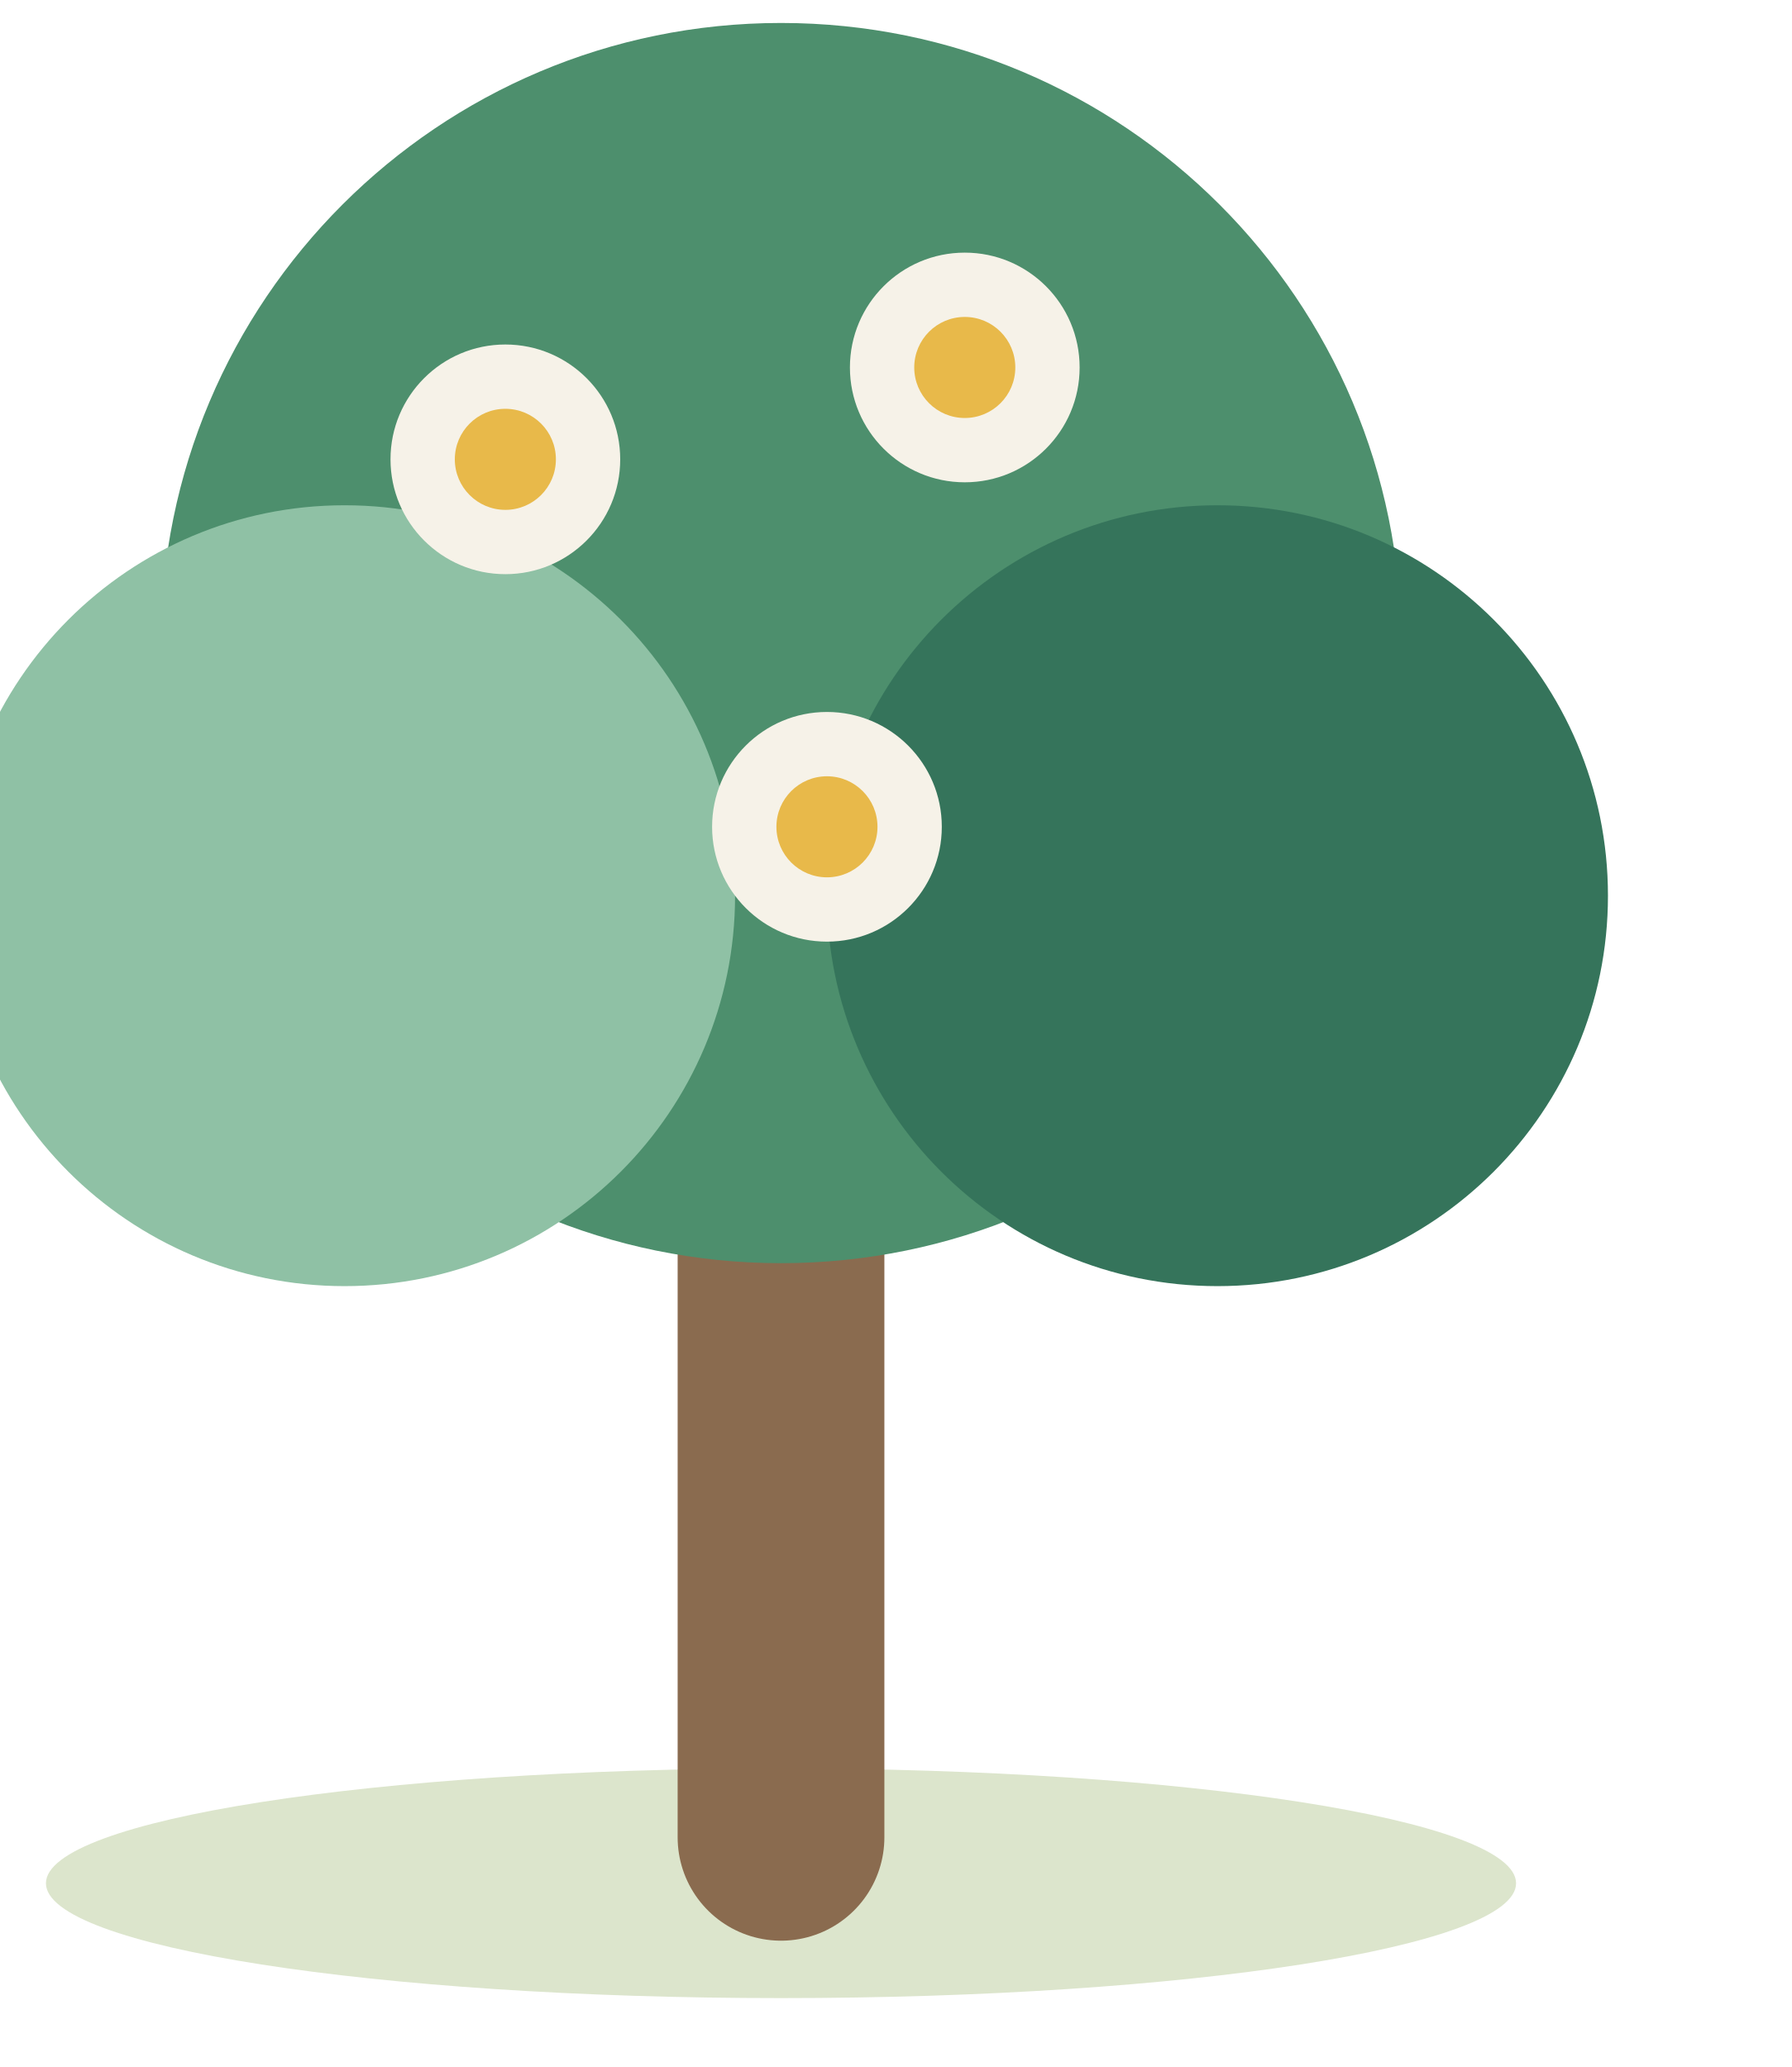
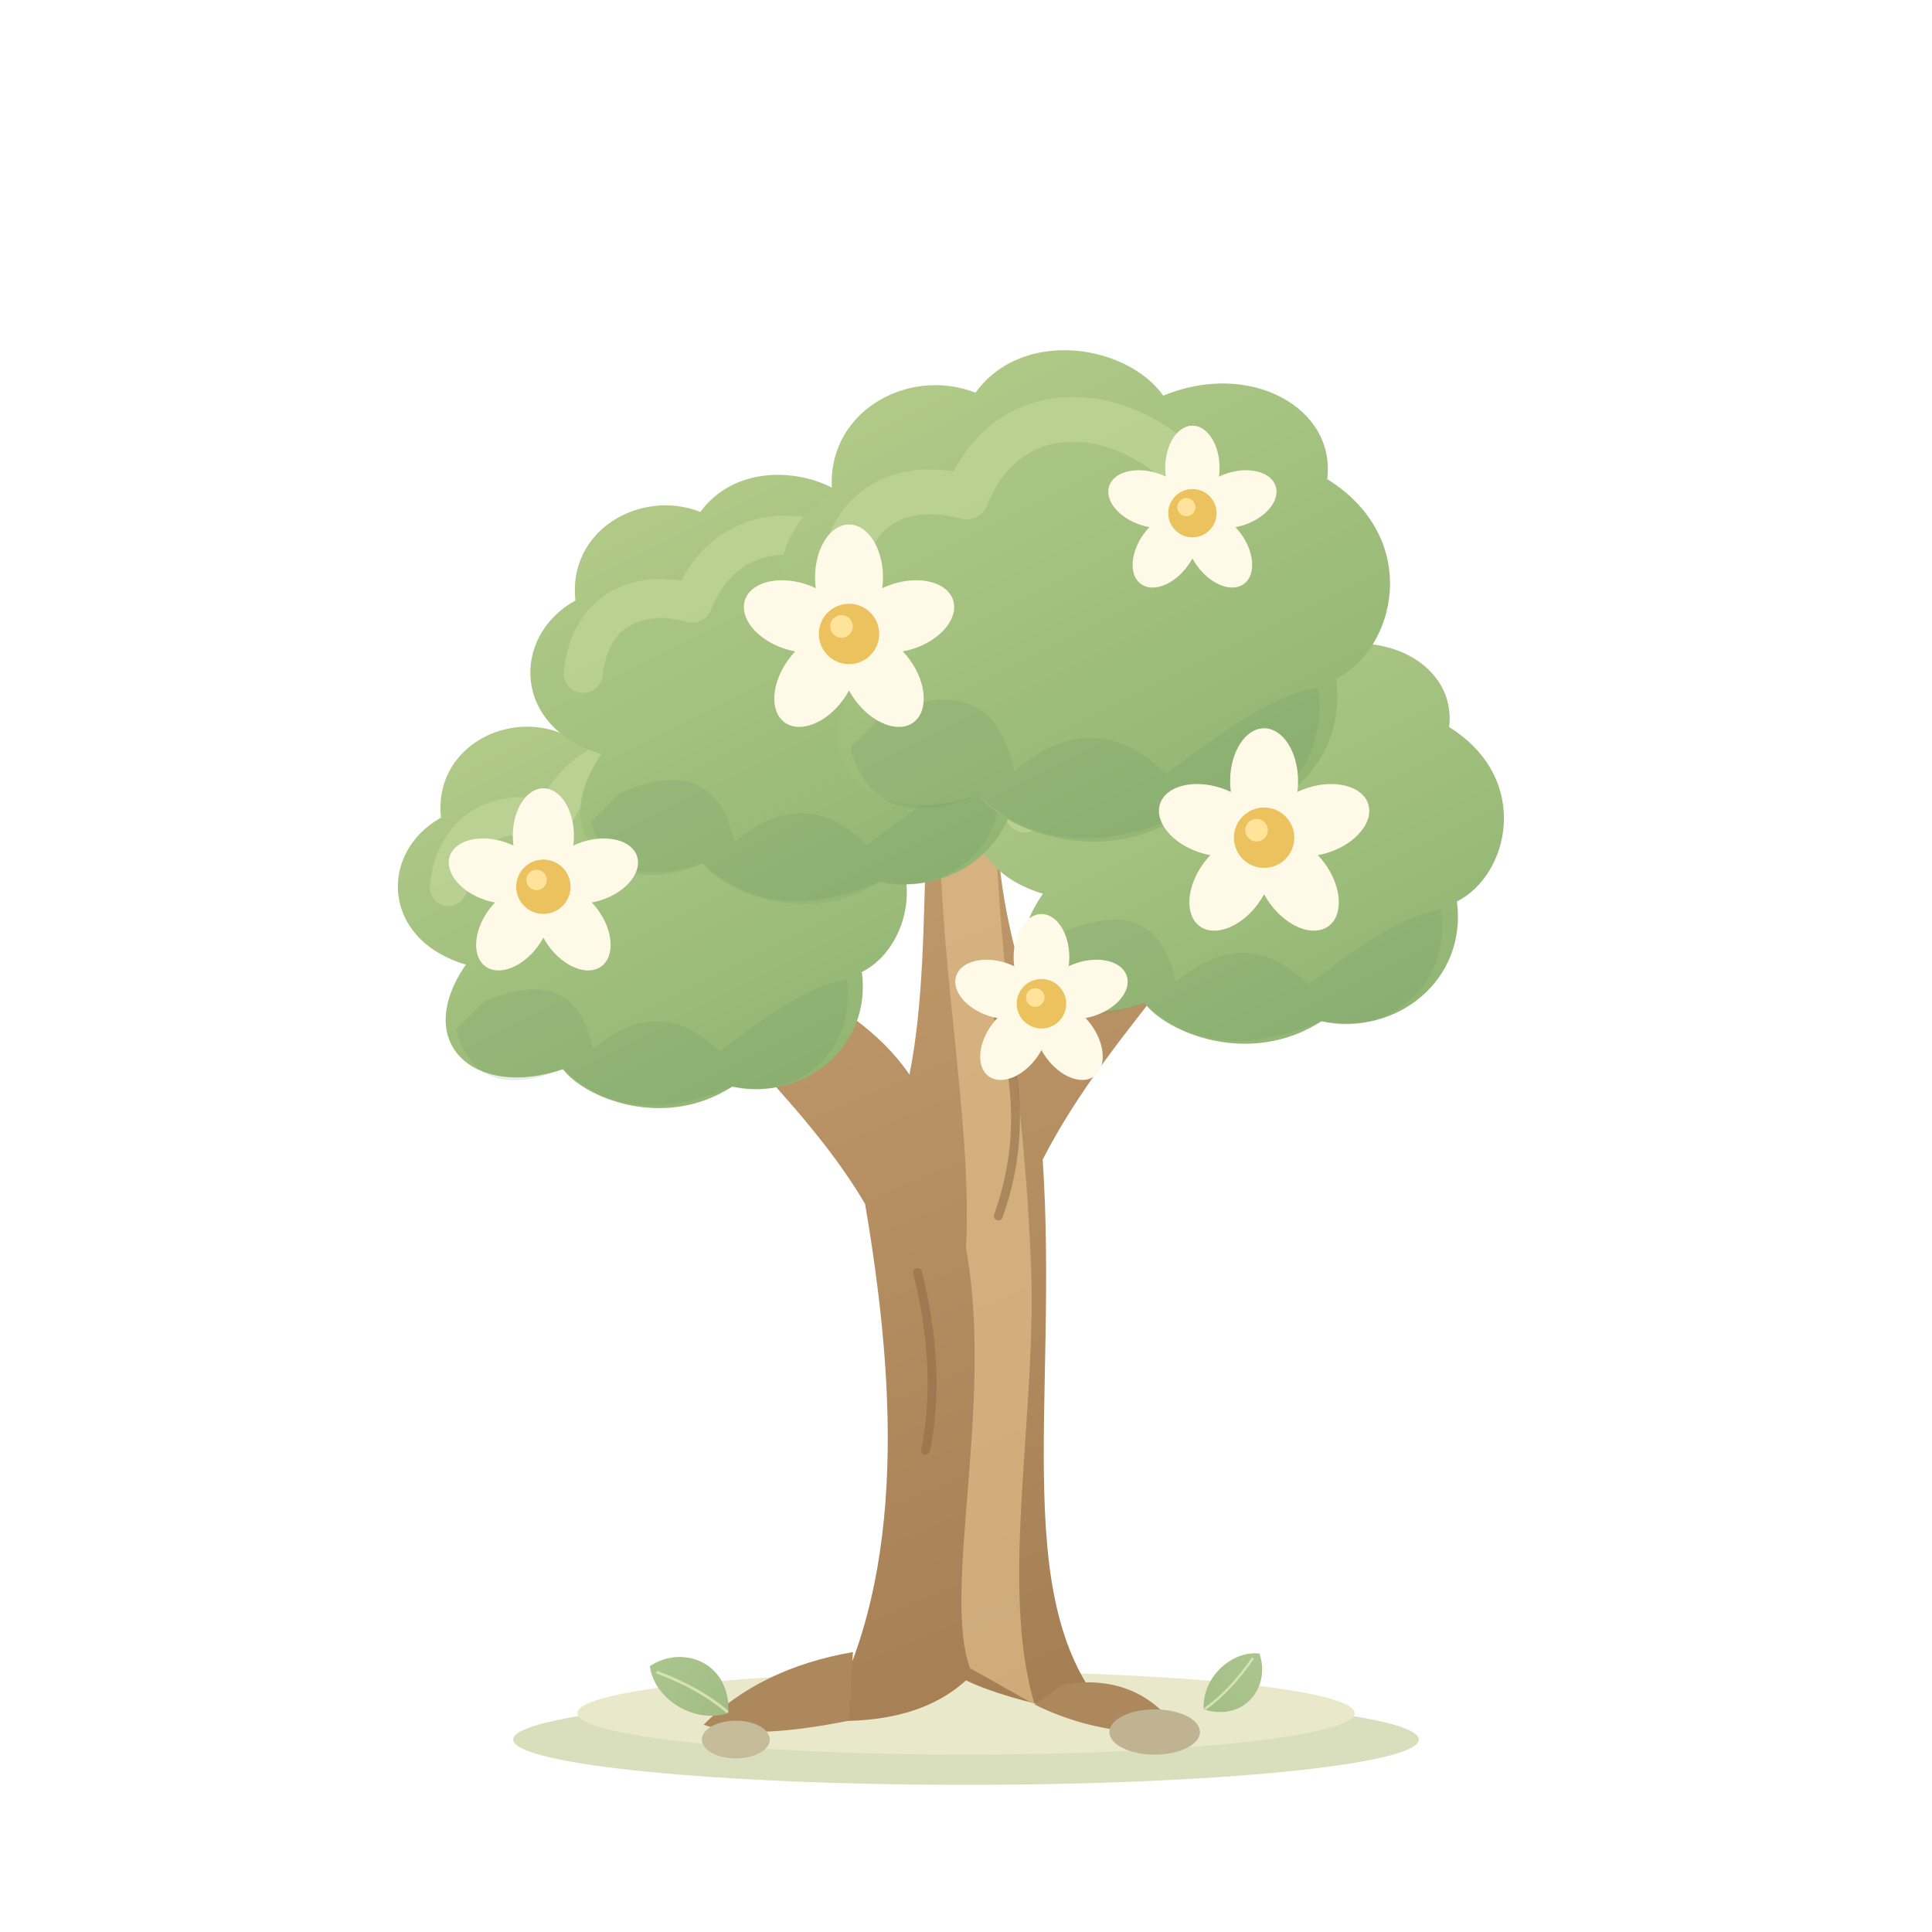
- <svg xmlns="http://www.w3.org/2000/svg" viewBox="26 22 78 90" role="img" aria-label="班级树:花开">
-   <ellipse cx="60" cy="104" rx="32" ry="5" fill="#DCE5CC" />
-   <path d="M60 102 V70" stroke="#8A6B4F" stroke-width="9" stroke-linecap="round" />
-   <circle cx="60" cy="50" r="27" fill="#4D8F6D" />
-   <circle cx="41" cy="61" r="17" fill="#8FC1A5" />
-   <circle cx="79" cy="61" r="17" fill="#35745B" />
-   <g fill="#F6F2E8">
-     <circle cx="48" cy="42" r="5" />
-     <circle cx="68" cy="38" r="5" />
-     <circle cx="62" cy="58" r="5" />
+ <svg xmlns="http://www.w3.org/2000/svg" width="512" height="512" viewBox="0 0 512 512">
+   <defs>
+     <linearGradient id="paint-1" gradientUnits="userSpaceOnUse" x1="-75" y1="-260" x2="33" y2="0">
+       <stop offset="0" stop-color="#C7A171" />
+       <stop offset="1" stop-color="#A47D53" />
+     </linearGradient>
+     <linearGradient id="paint-2" gradientUnits="userSpaceOnUse" x1="-40" y1="-100" x2="45" y2="70">
+       <stop offset="0" stop-color="#B1CA88" />
+       <stop offset="1" stop-color="#91B573" />
+     </linearGradient>
+     <linearGradient id="paint-3" gradientUnits="userSpaceOnUse" x1="-40" y1="-100" x2="45" y2="70">
+       <stop offset="0" stop-color="#B1CA88" />
+       <stop offset="1" stop-color="#91B573" />
+     </linearGradient>
+     <linearGradient id="paint-4" gradientUnits="userSpaceOnUse" x1="-40" y1="-100" x2="45" y2="70">
+       <stop offset="0" stop-color="#B1CA88" />
+       <stop offset="1" stop-color="#91B573" />
+     </linearGradient>
+     <linearGradient id="paint-5" gradientUnits="userSpaceOnUse" x1="-40" y1="-100" x2="45" y2="70">
+       <stop offset="0" stop-color="#B1CA88" />
+       <stop offset="1" stop-color="#91B573" />
+     </linearGradient>
+     <linearGradient id="paint-6" gradientUnits="userSpaceOnUse" x1="0" y1="-100" x2="65" y2="90">
+       <stop offset="0" stop-color="#ACC68F" />
+       <stop offset="1" stop-color="#96B277" />
+     </linearGradient>
+     <linearGradient id="paint-7" gradientUnits="userSpaceOnUse" x1="0" y1="-100" x2="65" y2="90">
+       <stop offset="0" stop-color="#ACC68F" />
+       <stop offset="1" stop-color="#9BB77C" />
+     </linearGradient>
+   </defs>
+   <g id="ground" transform="translate(0 0) rotate(0) scale(1 1)">
+     <path d="M 136 461 C 136 454.373 189.726 449 256 449 C 322.274 449 376 454.373 376 461 C 376 467.627 322.274 473 256 473 C 189.726 473 136 467.627 136 461 Z" fill="#D9DFBD" />
+     <path d="M 153 454 C 153 447.925 199.115 443 256 443 C 312.885 443 359 447.925 359 454 C 359 460.075 312.885 465 256 465 C 199.115 465 153 460.075 153 454 Z" fill="#EAE8CB" />
  </g>
-   <g fill="#E8B94A">
-     <circle cx="48" cy="42" r="2.2" />
-     <circle cx="68" cy="38" r="2.2" />
-     <circle cx="62" cy="58" r="2.2" />
+   <g id="trunk" transform="translate(256 456) rotate(0) scale(1.07 1.07)">
+     <path id="trunk0--wood" d="M-35 0 C-14 -37 -18 -87 -25 -128 C-42 -157 -75 -182 -90 -208 L-78 -214 C-56 -184 -29 -182 -14 -160 C-7 -195 -14 -242 -2 -275 L13 -271 C2 -223 10 -198 16 -177 C32 -203 57 -217 70 -243 L82 -237 C66 -195 37 -174 19 -139 C23 -78 10 -27 37 0 Q10 -5 0 -10 Q-12 1 -35 0Z" fill="url(#paint-1)" />
+     <path opacity="0.73" d="M-5 -253 C-11 -204 2 -155 0 -117 C7 -79 -6 -32 1 -13 L17 -4 C8 -34 18 -78 16 -115 C14 -165 4 -204 8 -263Z" fill="#DEBC88" />
+     <path d="M-29 0 Q-54 5 -65 1 Q-51 -13 -28 -17 M24 -9 Q43 -12 53 3 Q33 4 17 -4Z" fill="#AD885C" />
+     <path opacity="0.6" d="M-12 -111 Q-6 -87 -10 -67 M7 -177 Q17 -150 8 -125" fill="none" stroke="#916D48" stroke-width="2.2" stroke-linecap="round" stroke-linejoin="round" />
+   </g>
+   <g id="canopy" transform="translate(0 0) rotate(0) scale(1 1)">
+     <g id="canopy0--crown-0" transform="translate(169 251) rotate(0) scale(0.66 0.66)">
+       <path d="M-69 7 C-103 -3 -104 -38 -79 -52 C-82 -79 -54 -95 -31 -86 C-15 -108 20 -102 32 -85 C61 -97 90 -81 87 -57 C119 -37 110 0 90 10 C94 40 67 62 38 56 C10 74 -22 60 -30 49 C-65 61 -91 39 -69 7Z" fill="url(#paint-2)" />
+       <path opacity="0.7" d="M-76 -24 C-73 -51 -52 -56 -34 -51 C-22 -82 11 -84 35 -64" fill="none" stroke="#C1D59A" stroke-width="15" stroke-linecap="round" stroke-linejoin="round" />
+       <path opacity="0.16" d="M-62 22 Q-25 6 -18 41 Q9 18 33 42 Q67 15 84 13 C88 47 58 62 38 56 Q-4 74 -30 49 Q-65 63 -73 33Z" fill="#608D62" />
+     </g>
+     <g id="canopy1--crown-1" transform="translate(324 232) rotate(0) scale(0.69 0.69)">
+       <path d="M-69 7 C-103 -3 -104 -38 -79 -52 C-82 -79 -54 -95 -31 -86 C-15 -108 20 -102 32 -85 C61 -97 90 -81 87 -57 C119 -37 110 0 90 10 C94 40 67 62 38 56 C10 74 -22 60 -30 49 C-65 61 -91 39 -69 7Z" fill="url(#paint-3)" />
+       <path opacity="0.7" d="M-76 -24 C-73 -51 -52 -56 -34 -51 C-22 -82 11 -84 35 -64" fill="none" stroke="#C1D59A" stroke-width="15" stroke-linecap="round" stroke-linejoin="round" />
+       <path opacity="0.16" d="M-62 22 Q-25 6 -18 41 Q9 18 33 42 Q67 15 84 13 C88 47 58 62 38 56 Q-4 74 -30 49 Q-65 63 -73 33Z" fill="#608D62" />
+     </g>
+     <g id="canopy2--crown-2" transform="translate(207 195) rotate(0) scale(0.69 0.69)">
+       <path d="M-69 7 C-103 -3 -104 -38 -79 -52 C-82 -79 -54 -95 -31 -86 C-15 -108 20 -102 32 -85 C61 -97 90 -81 87 -57 C119 -37 110 0 90 10 C94 40 67 62 38 56 C10 74 -22 60 -30 49 C-65 61 -91 39 -69 7Z" fill="url(#paint-4)" />
+       <path opacity="0.7" d="M-76 -24 C-73 -51 -52 -56 -34 -51 C-22 -82 11 -84 35 -64" fill="none" stroke="#C1D59A" stroke-width="15" stroke-linecap="round" stroke-linejoin="round" />
+       <path opacity="0.16" d="M-62 22 Q-25 6 -18 41 Q9 18 33 42 Q67 15 84 13 C88 47 58 62 38 56 Q-4 74 -30 49 Q-65 63 -73 33Z" fill="#608D62" />
+     </g>
+     <g id="canopy3--crown-3" transform="translate(283 172) rotate(0) scale(0.79 0.79)">
+       <path d="M-69 7 C-103 -3 -104 -38 -79 -52 C-82 -79 -54 -95 -31 -86 C-15 -108 20 -102 32 -85 C61 -97 90 -81 87 -57 C119 -37 110 0 90 10 C94 40 67 62 38 56 C10 74 -22 60 -30 49 C-65 61 -91 39 -69 7Z" fill="url(#paint-5)" />
+       <path opacity="0.7" d="M-76 -24 C-73 -51 -52 -56 -34 -51 C-22 -82 11 -84 35 -64" fill="none" stroke="#C1D59A" stroke-width="15" stroke-linecap="round" stroke-linejoin="round" />
+       <path opacity="0.16" d="M-62 22 Q-25 6 -18 41 Q9 18 33 42 Q67 15 84 13 C88 47 58 62 38 56 Q-4 74 -30 49 Q-65 63 -73 33Z" fill="#608D62" />
+     </g>
+   </g>
+   <g id="roots-details" transform="translate(0 0) rotate(0) scale(1 1)">
+     <path d="M 294 459 C 294 455.686 299.373 453 306 453 C 312.627 453 318 455.686 318 459 C 318 462.314 312.627 465 306 465 C 299.373 465 294 462.314 294 459 Z" fill="#C0B392" />
+     <path d="M 186 461 C 186 458.239 190.029 456 195 456 C 199.971 456 204 458.239 204 461 C 204 463.761 199.971 466 195 466 C 190.029 466 186 463.761 186 461 Z" fill="#C6BC9A" />
+     <g id="roots-details2--ground-leaf-a" transform="translate(193 454) rotate(-38) scale(0.29 0.29)">
+       <path d="M0 0 C-32 -12 -45 -53 -30 -78 C7 -75 30 -34 0 0Z" fill="url(#paint-6)" />
+       <path d="M0 -2 Q-7 -35 -28 -69" fill="none" stroke="#D6E2B5" stroke-width="2.5" stroke-linecap="round" stroke-linejoin="round" />
+     </g>
+     <g id="roots-details3--ground-leaf-b" transform="translate(319 453) rotate(66) scale(0.25 0.25)">
+       <path d="M0 0 C-32 -12 -45 -53 -30 -78 C7 -75 30 -34 0 0Z" fill="url(#paint-7)" />
+       <path d="M0 -2 Q-7 -35 -28 -69" fill="none" stroke="#D6E2B5" stroke-width="2.5" stroke-linecap="round" stroke-linejoin="round" />
+     </g>
+   </g>
+   <g id="flowers" transform="translate(0 0) rotate(0) scale(1 1)">
+     <g id="flowers0--bloom-0" transform="translate(144 235) rotate(0) scale(0.9 0.9)">
+       <g transform="translate(0 0) rotate(0) scale(1 1)">
+         <path d="M -9 -15 C -9 -22.732 -4.971 -29 0 -29 C 4.971 -29 9 -22.732 9 -15 C 9 -7.268 4.971 -1 0 -1 C -4.971 -1 -9 -7.268 -9 -15 Z" fill="#FFFAE8" />
+       </g>
+       <g transform="translate(0 0) rotate(72) scale(1 1)">
+         <path d="M -9 -15 C -9 -22.732 -4.971 -29 0 -29 C 4.971 -29 9 -22.732 9 -15 C 9 -7.268 4.971 -1 0 -1 C -4.971 -1 -9 -7.268 -9 -15 Z" fill="#FFFAE8" />
+       </g>
+       <g transform="translate(0 0) rotate(144) scale(1 1)">
+         <path d="M -9 -15 C -9 -22.732 -4.971 -29 0 -29 C 4.971 -29 9 -22.732 9 -15 C 9 -7.268 4.971 -1 0 -1 C -4.971 -1 -9 -7.268 -9 -15 Z" fill="#FFFAE8" />
+       </g>
+       <g transform="translate(0 0) rotate(216) scale(1 1)">
+         <path d="M -9 -15 C -9 -22.732 -4.971 -29 0 -29 C 4.971 -29 9 -22.732 9 -15 C 9 -7.268 4.971 -1 0 -1 C -4.971 -1 -9 -7.268 -9 -15 Z" fill="#FFFAE8" />
+       </g>
+       <g transform="translate(0 0) rotate(288) scale(1 1)">
+         <path d="M -9 -15 C -9 -22.732 -4.971 -29 0 -29 C 4.971 -29 9 -22.732 9 -15 C 9 -7.268 4.971 -1 0 -1 C -4.971 -1 -9 -7.268 -9 -15 Z" fill="#FFFAE8" />
+       </g>
+       <path d="M -8 0 C -8 -4.418 -4.418 -8 0 -8 C 4.418 -8 8 -4.418 8 0 C 8 4.418 4.418 8 0 8 C -4.418 8 -8 4.418 -8 0 Z" fill="#EBC25D" />
+       <path d="M -5 -2 C -5 -3.657 -3.657 -5 -2 -5 C -0.343 -5 1 -3.657 1 -2 C 1 -0.343 -0.343 1 -2 1 C -3.657 1 -5 -0.343 -5 -2 Z" fill="#FFE39A" />
+     </g>
+     <g id="flowers1--bloom-1" transform="translate(225 168) rotate(0) scale(1 1)">
+       <g transform="translate(0 0) rotate(0) scale(1 1)">
+         <path d="M -9 -15 C -9 -22.732 -4.971 -29 0 -29 C 4.971 -29 9 -22.732 9 -15 C 9 -7.268 4.971 -1 0 -1 C -4.971 -1 -9 -7.268 -9 -15 Z" fill="#FFFAE8" />
+       </g>
+       <g transform="translate(0 0) rotate(72) scale(1 1)">
+         <path d="M -9 -15 C -9 -22.732 -4.971 -29 0 -29 C 4.971 -29 9 -22.732 9 -15 C 9 -7.268 4.971 -1 0 -1 C -4.971 -1 -9 -7.268 -9 -15 Z" fill="#FFFAE8" />
+       </g>
+       <g transform="translate(0 0) rotate(144) scale(1 1)">
+         <path d="M -9 -15 C -9 -22.732 -4.971 -29 0 -29 C 4.971 -29 9 -22.732 9 -15 C 9 -7.268 4.971 -1 0 -1 C -4.971 -1 -9 -7.268 -9 -15 Z" fill="#FFFAE8" />
+       </g>
+       <g transform="translate(0 0) rotate(216) scale(1 1)">
+         <path d="M -9 -15 C -9 -22.732 -4.971 -29 0 -29 C 4.971 -29 9 -22.732 9 -15 C 9 -7.268 4.971 -1 0 -1 C -4.971 -1 -9 -7.268 -9 -15 Z" fill="#FFFAE8" />
+       </g>
+       <g transform="translate(0 0) rotate(288) scale(1 1)">
+         <path d="M -9 -15 C -9 -22.732 -4.971 -29 0 -29 C 4.971 -29 9 -22.732 9 -15 C 9 -7.268 4.971 -1 0 -1 C -4.971 -1 -9 -7.268 -9 -15 Z" fill="#FFFAE8" />
+       </g>
+       <path d="M -8 0 C -8 -4.418 -4.418 -8 0 -8 C 4.418 -8 8 -4.418 8 0 C 8 4.418 4.418 8 0 8 C -4.418 8 -8 4.418 -8 0 Z" fill="#EBC25D" />
+       <path d="M -5 -2 C -5 -3.657 -3.657 -5 -2 -5 C -0.343 -5 1 -3.657 1 -2 C 1 -0.343 -0.343 1 -2 1 C -3.657 1 -5 -0.343 -5 -2 Z" fill="#FFE39A" />
+     </g>
+     <g id="flowers2--bloom-2" transform="translate(335 222) rotate(0) scale(1 1)">
+       <g transform="translate(0 0) rotate(0) scale(1 1)">
+         <path d="M -9 -15 C -9 -22.732 -4.971 -29 0 -29 C 4.971 -29 9 -22.732 9 -15 C 9 -7.268 4.971 -1 0 -1 C -4.971 -1 -9 -7.268 -9 -15 Z" fill="#FFFAE8" />
+       </g>
+       <g transform="translate(0 0) rotate(72) scale(1 1)">
+         <path d="M -9 -15 C -9 -22.732 -4.971 -29 0 -29 C 4.971 -29 9 -22.732 9 -15 C 9 -7.268 4.971 -1 0 -1 C -4.971 -1 -9 -7.268 -9 -15 Z" fill="#FFFAE8" />
+       </g>
+       <g transform="translate(0 0) rotate(144) scale(1 1)">
+         <path d="M -9 -15 C -9 -22.732 -4.971 -29 0 -29 C 4.971 -29 9 -22.732 9 -15 C 9 -7.268 4.971 -1 0 -1 C -4.971 -1 -9 -7.268 -9 -15 Z" fill="#FFFAE8" />
+       </g>
+       <g transform="translate(0 0) rotate(216) scale(1 1)">
+         <path d="M -9 -15 C -9 -22.732 -4.971 -29 0 -29 C 4.971 -29 9 -22.732 9 -15 C 9 -7.268 4.971 -1 0 -1 C -4.971 -1 -9 -7.268 -9 -15 Z" fill="#FFFAE8" />
+       </g>
+       <g transform="translate(0 0) rotate(288) scale(1 1)">
+         <path d="M -9 -15 C -9 -22.732 -4.971 -29 0 -29 C 4.971 -29 9 -22.732 9 -15 C 9 -7.268 4.971 -1 0 -1 C -4.971 -1 -9 -7.268 -9 -15 Z" fill="#FFFAE8" />
+       </g>
+       <path d="M -8 0 C -8 -4.418 -4.418 -8 0 -8 C 4.418 -8 8 -4.418 8 0 C 8 4.418 4.418 8 0 8 C -4.418 8 -8 4.418 -8 0 Z" fill="#EBC25D" />
+       <path d="M -5 -2 C -5 -3.657 -3.657 -5 -2 -5 C -0.343 -5 1 -3.657 1 -2 C 1 -0.343 -0.343 1 -2 1 C -3.657 1 -5 -0.343 -5 -2 Z" fill="#FFE39A" />
+     </g>
+     <g id="flowers3--bloom-3" transform="translate(276 266) rotate(0) scale(0.82 0.82)">
+       <g transform="translate(0 0) rotate(0) scale(1 1)">
+         <path d="M -9 -15 C -9 -22.732 -4.971 -29 0 -29 C 4.971 -29 9 -22.732 9 -15 C 9 -7.268 4.971 -1 0 -1 C -4.971 -1 -9 -7.268 -9 -15 Z" fill="#FFFAE8" />
+       </g>
+       <g transform="translate(0 0) rotate(72) scale(1 1)">
+         <path d="M -9 -15 C -9 -22.732 -4.971 -29 0 -29 C 4.971 -29 9 -22.732 9 -15 C 9 -7.268 4.971 -1 0 -1 C -4.971 -1 -9 -7.268 -9 -15 Z" fill="#FFFAE8" />
+       </g>
+       <g transform="translate(0 0) rotate(144) scale(1 1)">
+         <path d="M -9 -15 C -9 -22.732 -4.971 -29 0 -29 C 4.971 -29 9 -22.732 9 -15 C 9 -7.268 4.971 -1 0 -1 C -4.971 -1 -9 -7.268 -9 -15 Z" fill="#FFFAE8" />
+       </g>
+       <g transform="translate(0 0) rotate(216) scale(1 1)">
+         <path d="M -9 -15 C -9 -22.732 -4.971 -29 0 -29 C 4.971 -29 9 -22.732 9 -15 C 9 -7.268 4.971 -1 0 -1 C -4.971 -1 -9 -7.268 -9 -15 Z" fill="#FFFAE8" />
+       </g>
+       <g transform="translate(0 0) rotate(288) scale(1 1)">
+         <path d="M -9 -15 C -9 -22.732 -4.971 -29 0 -29 C 4.971 -29 9 -22.732 9 -15 C 9 -7.268 4.971 -1 0 -1 C -4.971 -1 -9 -7.268 -9 -15 Z" fill="#FFFAE8" />
+       </g>
+       <path d="M -8 0 C -8 -4.418 -4.418 -8 0 -8 C 4.418 -8 8 -4.418 8 0 C 8 4.418 4.418 8 0 8 C -4.418 8 -8 4.418 -8 0 Z" fill="#EBC25D" />
+       <path d="M -5 -2 C -5 -3.657 -3.657 -5 -2 -5 C -0.343 -5 1 -3.657 1 -2 C 1 -0.343 -0.343 1 -2 1 C -3.657 1 -5 -0.343 -5 -2 Z" fill="#FFE39A" />
+     </g>
+     <g id="flowers4--bloom-4" transform="translate(316 136) rotate(0) scale(0.8 0.8)">
+       <g transform="translate(0 0) rotate(0) scale(1 1)">
+         <path d="M -9 -15 C -9 -22.732 -4.971 -29 0 -29 C 4.971 -29 9 -22.732 9 -15 C 9 -7.268 4.971 -1 0 -1 C -4.971 -1 -9 -7.268 -9 -15 Z" fill="#FFFAE8" />
+       </g>
+       <g transform="translate(0 0) rotate(72) scale(1 1)">
+         <path d="M -9 -15 C -9 -22.732 -4.971 -29 0 -29 C 4.971 -29 9 -22.732 9 -15 C 9 -7.268 4.971 -1 0 -1 C -4.971 -1 -9 -7.268 -9 -15 Z" fill="#FFFAE8" />
+       </g>
+       <g transform="translate(0 0) rotate(144) scale(1 1)">
+         <path d="M -9 -15 C -9 -22.732 -4.971 -29 0 -29 C 4.971 -29 9 -22.732 9 -15 C 9 -7.268 4.971 -1 0 -1 C -4.971 -1 -9 -7.268 -9 -15 Z" fill="#FFFAE8" />
+       </g>
+       <g transform="translate(0 0) rotate(216) scale(1 1)">
+         <path d="M -9 -15 C -9 -22.732 -4.971 -29 0 -29 C 4.971 -29 9 -22.732 9 -15 C 9 -7.268 4.971 -1 0 -1 C -4.971 -1 -9 -7.268 -9 -15 Z" fill="#FFFAE8" />
+       </g>
+       <g transform="translate(0 0) rotate(288) scale(1 1)">
+         <path d="M -9 -15 C -9 -22.732 -4.971 -29 0 -29 C 4.971 -29 9 -22.732 9 -15 C 9 -7.268 4.971 -1 0 -1 C -4.971 -1 -9 -7.268 -9 -15 Z" fill="#FFFAE8" />
+       </g>
+       <path d="M -8 0 C -8 -4.418 -4.418 -8 0 -8 C 4.418 -8 8 -4.418 8 0 C 8 4.418 4.418 8 0 8 C -4.418 8 -8 4.418 -8 0 Z" fill="#EBC25D" />
+       <path d="M -5 -2 C -5 -3.657 -3.657 -5 -2 -5 C -0.343 -5 1 -3.657 1 -2 C 1 -0.343 -0.343 1 -2 1 C -3.657 1 -5 -0.343 -5 -2 Z" fill="#FFE39A" />
+     </g>
  </g>
</svg>
